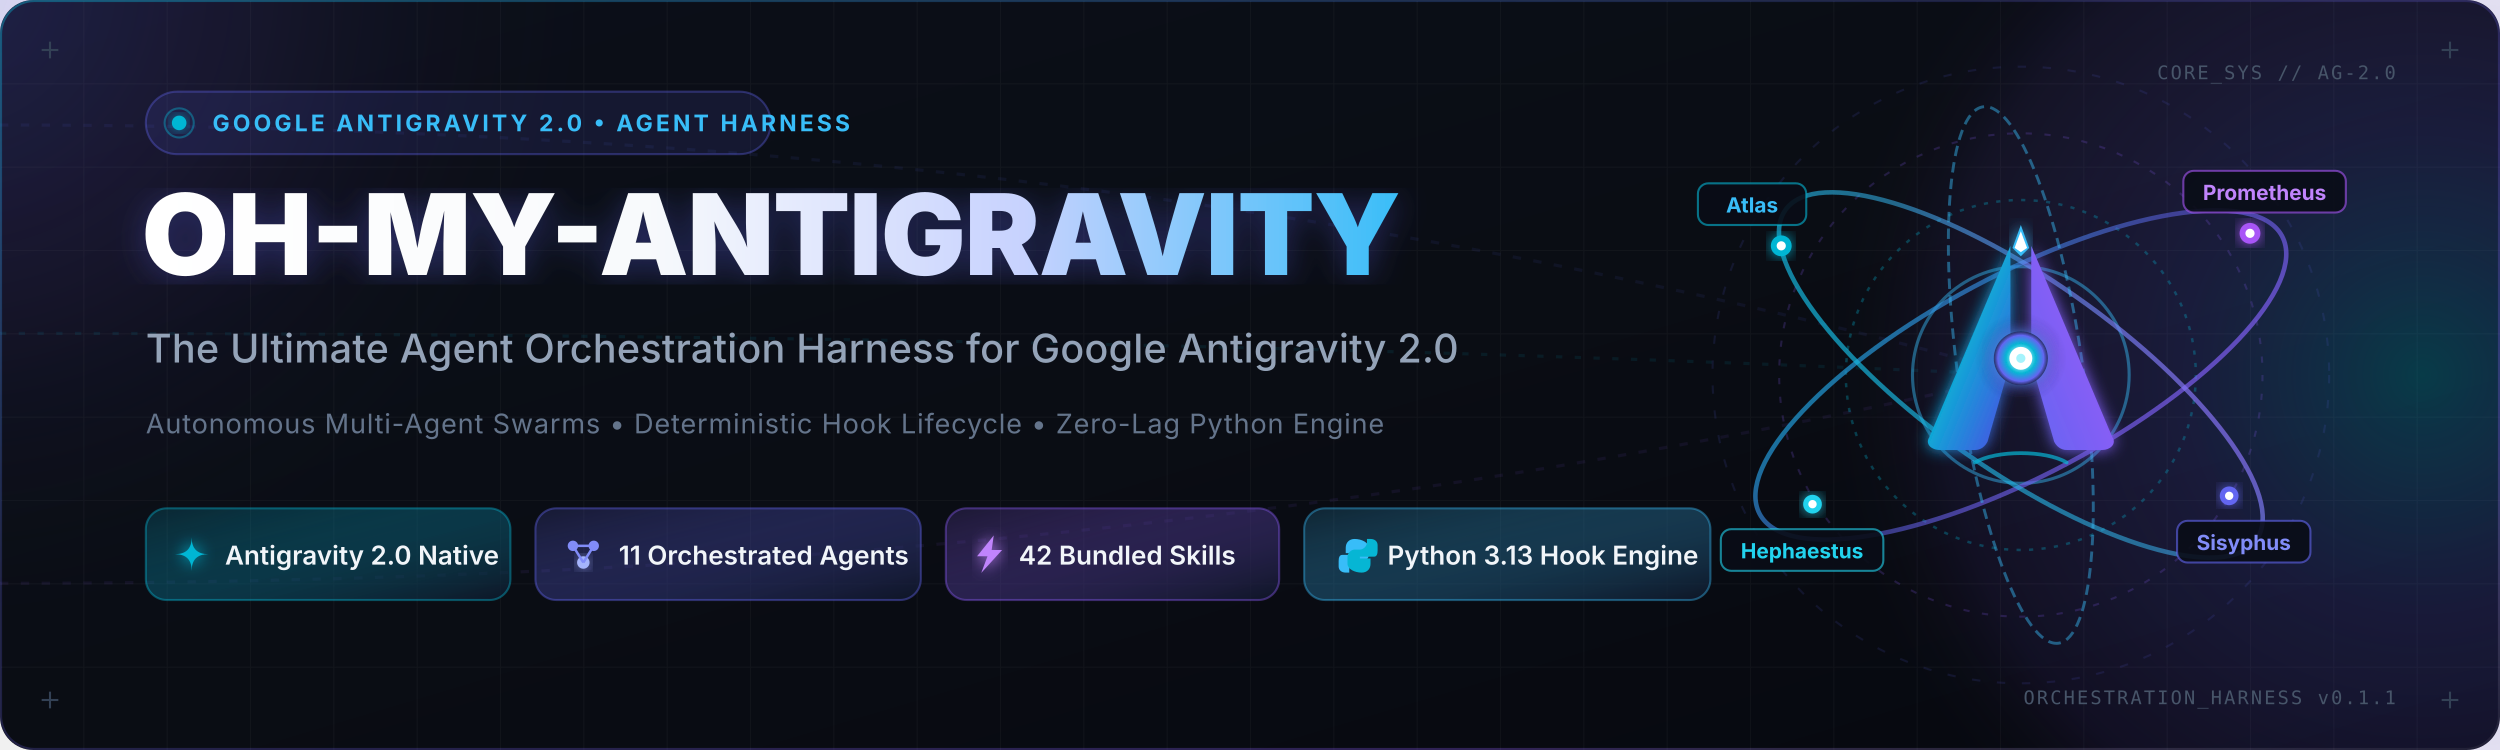
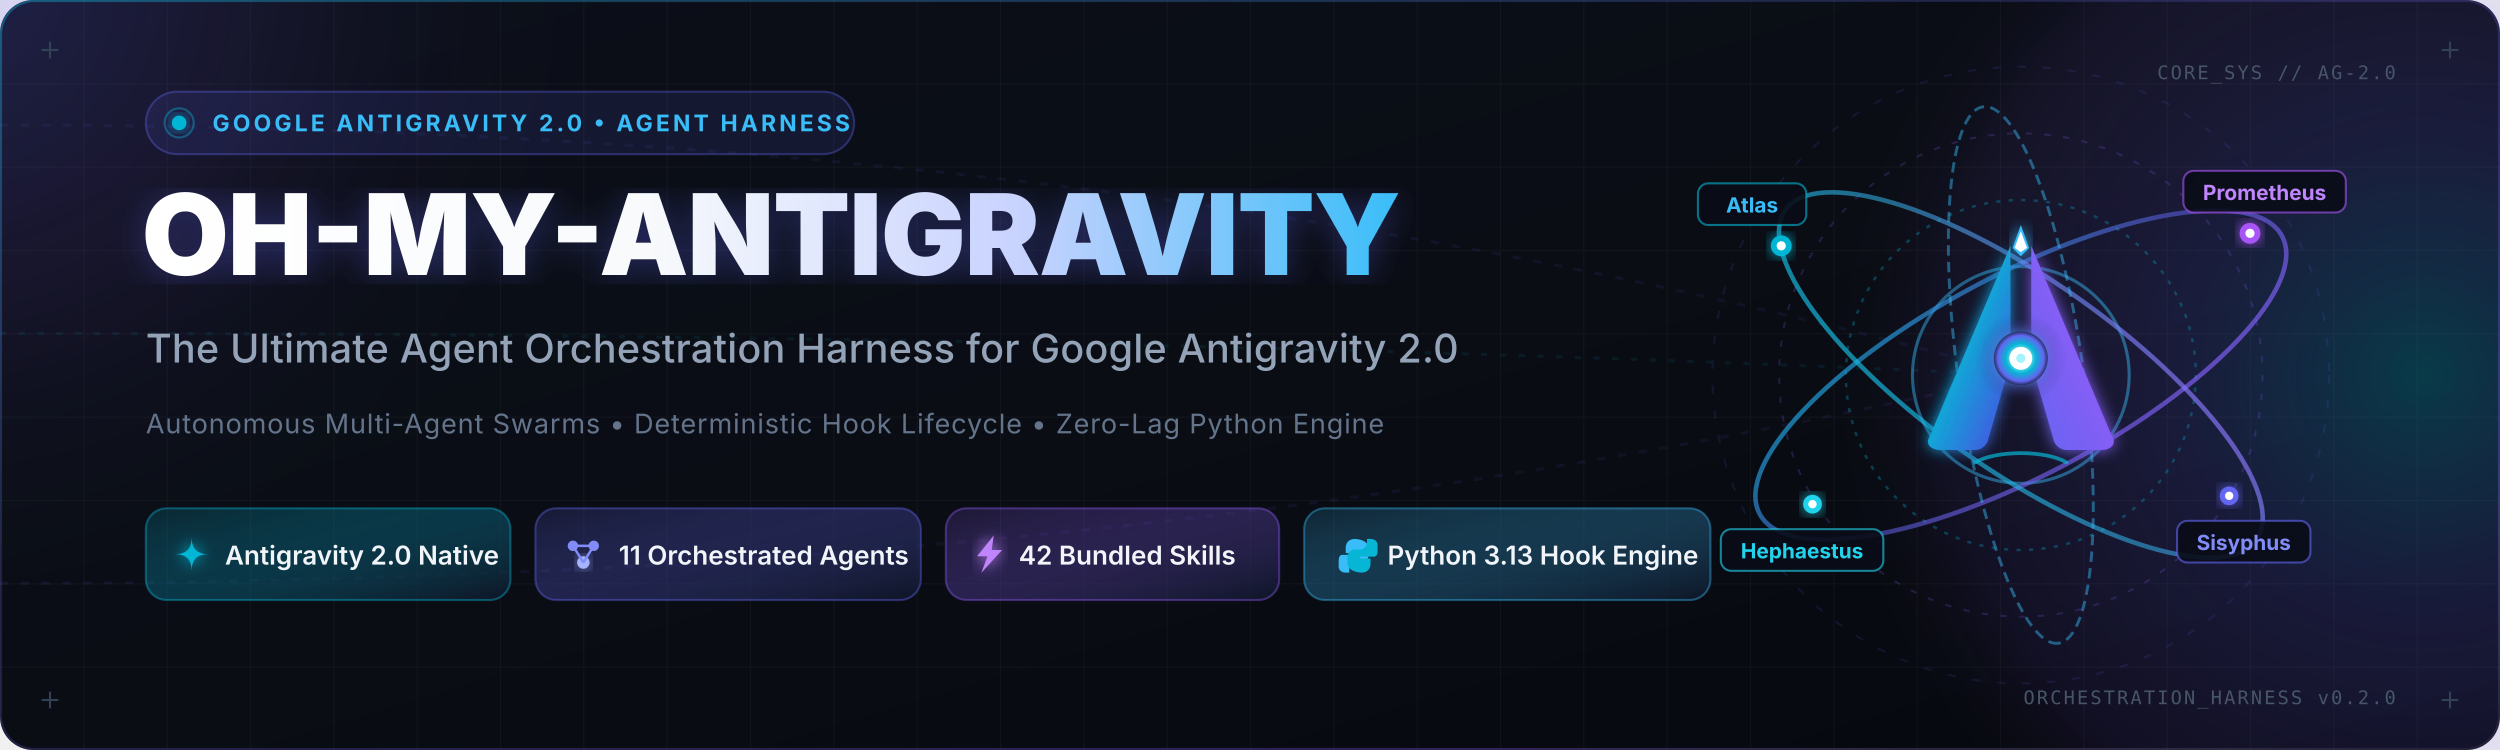
<svg xmlns="http://www.w3.org/2000/svg" viewBox="0 0 1200 360" width="1200" height="360">
  <defs>
    <linearGradient id="bannerBg" x1="0%" y1="0%" x2="100%" y2="100%">
      <stop offset="0%" stop-color="#0B0F19" />
      <stop offset="50%" stop-color="#0A0D14" />
      <stop offset="100%" stop-color="#06080F" />
    </linearGradient>
    <linearGradient id="topHighlight" x1="0%" y1="0%" x2="100%" y2="0%">
      <stop offset="0%" stop-color="#06B6D4" stop-opacity="0" />
      <stop offset="20%" stop-color="#06B6D4" stop-opacity="0.8" />
      <stop offset="50%" stop-color="#6366F1" stop-opacity="0.9" />
      <stop offset="80%" stop-color="#8B5CF6" stop-opacity="0.8" />
      <stop offset="100%" stop-color="#8B5CF6" stop-opacity="0" />
    </linearGradient>
    <linearGradient id="frameBorder" x1="0%" y1="0%" x2="100%" y2="100%">
      <stop offset="0%" stop-color="#06B6D4" stop-opacity="0.4" />
      <stop offset="40%" stop-color="#6366F1" stop-opacity="0.2" />
      <stop offset="80%" stop-color="#8B5CF6" stop-opacity="0.3" />
      <stop offset="100%" stop-color="#FFFFFF" stop-opacity="0.05" />
    </linearGradient>
    <linearGradient id="titleGradient" x1="0%" y1="0%" x2="100%" y2="0%">
      <stop offset="0%" stop-color="#FFFFFF" />
      <stop offset="40%" stop-color="#F8FAFC" />
      <stop offset="70%" stop-color="#C7D2FE" />
      <stop offset="100%" stop-color="#38BDF8" />
    </linearGradient>
    <radialGradient id="nebulaLeft" cx="15%" cy="30%" r="50%">
      <stop offset="0%" stop-color="#6366F1" stop-opacity="0.22" />
      <stop offset="50%" stop-color="#8B5CF6" stop-opacity="0.08" />
      <stop offset="100%" stop-color="#0A0D14" stop-opacity="0" />
    </radialGradient>
    <radialGradient id="nebulaRight" cx="80%" cy="50%" r="45%">
      <stop offset="0%" stop-color="#06B6D4" stop-opacity="0.28" />
      <stop offset="40%" stop-color="#6366F1" stop-opacity="0.18" />
      <stop offset="80%" stop-color="#8B5CF6" stop-opacity="0.08" />
      <stop offset="100%" stop-color="#0A0D14" stop-opacity="0" />
    </radialGradient>
    <radialGradient id="singularityCore" cx="50%" cy="50%" r="50%">
      <stop offset="0%" stop-color="#FFFFFF" />
      <stop offset="25%" stop-color="#A5F3FC" />
      <stop offset="55%" stop-color="#06B6D4" />
      <stop offset="85%" stop-color="#6366F1" />
      <stop offset="100%" stop-color="#1E1B4B" stop-opacity="0.8" />
    </radialGradient>
    <radialGradient id="ambientCoreGlow" cx="50%" cy="50%" r="50%">
      <stop offset="0%" stop-color="#6366F1" stop-opacity="0.45" />
      <stop offset="50%" stop-color="#8B5CF6" stop-opacity="0.2" />
      <stop offset="100%" stop-color="#0A0D14" stop-opacity="0" />
    </radialGradient>
    <linearGradient id="orbitGrad1" x1="0%" y1="0%" x2="100%" y2="100%">
      <stop offset="0%" stop-color="#06B6D4" stop-opacity="0.9" />
      <stop offset="50%" stop-color="#6366F1" stop-opacity="0.6" />
      <stop offset="100%" stop-color="#8B5CF6" stop-opacity="0.9" />
    </linearGradient>
    <linearGradient id="orbitGrad2" x1="100%" y1="0%" x2="0%" y2="100%">
      <stop offset="0%" stop-color="#A855F7" stop-opacity="0.9" />
      <stop offset="50%" stop-color="#38BDF8" stop-opacity="0.6" />
      <stop offset="100%" stop-color="#06B6D4" stop-opacity="0.9" />
    </linearGradient>
    <linearGradient id="leftBladeGrad" x1="0%" y1="0%" x2="100%" y2="100%">
      <stop offset="0%" stop-color="#22D3EE" />
      <stop offset="40%" stop-color="#06B6D4" />
      <stop offset="100%" stop-color="#4F46E5" />
    </linearGradient>
    <linearGradient id="rightBladeGrad" x1="100%" y1="0%" x2="0%" y2="100%">
      <stop offset="0%" stop-color="#C084FC" />
      <stop offset="40%" stop-color="#8B5CF6" />
      <stop offset="100%" stop-color="#6366F1" />
    </linearGradient>
    <linearGradient id="cyanBadgeBg" x1="0%" y1="0%" x2="100%" y2="100%">
      <stop offset="0%" stop-color="#06B6D4" stop-opacity="0.14" />
      <stop offset="100%" stop-color="#0F172A" stop-opacity="0.8" />
    </linearGradient>
    <linearGradient id="indigoBadgeBg" x1="0%" y1="0%" x2="100%" y2="100%">
      <stop offset="0%" stop-color="#6366F1" stop-opacity="0.14" />
      <stop offset="100%" stop-color="#0F172A" stop-opacity="0.8" />
    </linearGradient>
    <linearGradient id="purpleBadgeBg" x1="0%" y1="0%" x2="100%" y2="100%">
      <stop offset="0%" stop-color="#8B5CF6" stop-opacity="0.14" />
      <stop offset="100%" stop-color="#0F172A" stop-opacity="0.8" />
    </linearGradient>
    <linearGradient id="skyBadgeBg" x1="0%" y1="0%" x2="100%" y2="100%">
      <stop offset="0%" stop-color="#38BDF8" stop-opacity="0.14" />
      <stop offset="100%" stop-color="#0F172A" stop-opacity="0.8" />
    </linearGradient>
    <pattern id="techGrid" width="40" height="40" patternUnits="userSpaceOnUse">
      <path d="M 40 0 L 0 0 0 40" fill="none" stroke="#FFFFFF" stroke-opacity="0.035" stroke-width="1" />
    </pattern>
    <filter id="glow" x="-20%" y="-20%" width="140%" height="140%">
      <feGaussianBlur stdDeviation="3.5" result="blur" />
      <feComposite in="SourceGraphic" in2="blur" operator="over" />
    </filter>
    <filter id="titleShadow" x="-10%" y="-10%" width="120%" height="120%">
      <feDropShadow dx="0" dy="2" stdDeviation="8" flood-color="#6366F1" flood-opacity="0.35" />
    </filter>
  </defs>
  <rect width="1200" height="360" rx="16" fill="url(#bannerBg)" />
  <rect width="1200" height="360" rx="16" fill="url(#techGrid)" />
  <circle cx="200" cy="120" r="320" fill="url(#nebulaLeft)" />
  <circle cx="970" cy="180" r="320" fill="url(#nebulaRight)" />
  <path d="M 0 60 C 450 60 750 120 970 180" fill="none" stroke="#6366F1" stroke-opacity="0.08" stroke-width="1.5" stroke-dasharray="4 6" />
  <path d="M 0 160 C 450 160 750 170 970 180" fill="none" stroke="#06B6D4" stroke-opacity="0.09" stroke-width="1.5" stroke-dasharray="3 6" />
  <path d="M 0 280 C 450 280 750 230 970 180" fill="none" stroke="#8B5CF6" stroke-opacity="0.08" stroke-width="1.5" stroke-dasharray="4 6" />
  <path d="M 16 1 L 1184 1" stroke="url(#topHighlight)" stroke-width="2" stroke-linecap="round" />
  <rect x="0.5" y="0.5" width="1199" height="359" rx="16" fill="none" stroke="url(#frameBorder)" stroke-width="1" />
  <g transform="translate(70, 44)">
-     <rect width="300" height="30" rx="15" fill="#6366F1" fill-opacity="0.12" stroke="#6366F1" stroke-opacity="0.35" stroke-width="1" />
+     <rect width="340" height="30" rx="15" fill="#6366F1" fill-opacity="0.12" stroke="#6366F1" stroke-opacity="0.35" stroke-width="1" />
    <circle cx="16" cy="15" r="3.5" fill="#06B6D4" filter="url(#glow)" />
    <circle cx="16" cy="15" r="7" fill="none" stroke="#06B6D4" stroke-opacity="0.4" stroke-width="1" />
    <text x="32" y="19" font-family="'Inter', system-ui, -apple-system, BlinkMacSystemFont, 'Segoe UI', Roboto, sans-serif" font-size="11" font-weight="700" letter-spacing="1.5" fill="#38BDF8">GOOGLE ANTIGRAVITY 2.0 • AGENT HARNESS</text>
  </g>
  <text x="68" y="132" font-family="'Inter', system-ui, -apple-system, BlinkMacSystemFont, 'Segoe UI', Roboto, sans-serif" font-size="54" font-weight="900" letter-spacing="-0.5" fill="url(#titleGradient)" filter="url(#titleShadow)">OH-MY-ANTIGRAVITY</text>
  <text x="70" y="174" font-family="'Inter', system-ui, -apple-system, BlinkMacSystemFont, 'Segoe UI', Roboto, sans-serif" font-size="19" font-weight="500" fill="#94A3B8" letter-spacing="0.1">The Ultimate Agent Orchestration Harness for Google Antigravity 2.0</text>
  <text x="70" y="208" font-family="'Inter', system-ui, -apple-system, BlinkMacSystemFont, 'Segoe UI', Roboto, sans-serif" font-size="13" font-weight="400" fill="#64748B" letter-spacing="0.4">Autonomous Multi-Agent Swarms  •  Deterministic Hook Lifecycle  •  Zero-Lag Python Engine</text>
  <g id="feature-badges" transform="translate(70, 244)">
    <g transform="translate(0, 0)">
      <rect width="175" height="44" rx="10" fill="url(#cyanBadgeBg)" stroke="#06B6D4" stroke-opacity="0.4" stroke-width="1" />
      <path d="M 22 14 Q 22 22 14 22 Q 22 22 22 30 Q 22 22 30 22 Q 22 22 22 14 Z" fill="#06B6D4" filter="url(#glow)" />
      <text x="38" y="27" font-family="'Inter', system-ui, -apple-system, BlinkMacSystemFont, 'Segoe UI', Roboto, sans-serif" font-size="12.5" font-weight="600" fill="#F1F5F9">Antigravity 2.0 Native</text>
    </g>
    <g transform="translate(187, 0)">
      <rect width="185" height="44" rx="10" fill="url(#indigoBadgeBg)" stroke="#6366F1" stroke-opacity="0.4" stroke-width="1" />
      <g transform="translate(14, 13)">
        <circle cx="4" cy="5" r="2.5" fill="#818CF8" />
        <circle cx="14" cy="5" r="2.5" fill="#818CF8" />
        <circle cx="9" cy="13" r="3" fill="#A5B4FC" filter="url(#glow)" />
        <line x1="4" y1="5" x2="9" y2="13" stroke="#818CF8" stroke-width="1.2" />
        <line x1="14" y1="5" x2="9" y2="13" stroke="#818CF8" stroke-width="1.2" />
        <line x1="4" y1="5" x2="14" y2="5" stroke="#818CF8" stroke-width="1.2" />
      </g>
      <text x="40" y="27" font-family="'Inter', system-ui, -apple-system, BlinkMacSystemFont, 'Segoe UI', Roboto, sans-serif" font-size="12.5" font-weight="600" fill="#F1F5F9">11 Orchestrated Agents</text>
    </g>
    <g transform="translate(384, 0)">
      <rect width="160" height="44" rx="10" fill="url(#purpleBadgeBg)" stroke="#8B5CF6" stroke-opacity="0.4" stroke-width="1" />
      <path d="M 23 13 L 15 23 L 20 23 L 17 31 L 27 20 L 22 20 Z" fill="#C084FC" filter="url(#glow)" />
      <text x="35" y="27" font-family="'Inter', system-ui, -apple-system, BlinkMacSystemFont, 'Segoe UI', Roboto, sans-serif" font-size="12.5" font-weight="600" fill="#F1F5F9">42 Bundled Skills</text>
    </g>
    <g transform="translate(556, 0)">
      <rect width="195" height="44" rx="10" fill="url(#skyBadgeBg)" stroke="#38BDF8" stroke-opacity="0.4" stroke-width="1" />
      <g transform="translate(14, 13)">
        <path d="M 8 1 C 5 1 3 3 3 6 L 3 9 L 9 9 L 9 10 L 1 10 C -0.5 10 -1 11.5 -1 13.5 L -1 16.5 C -1 18.5 0.5 20 3 20 L 5 20 L 5 18 C 5 16 7 14 9 14 L 12 14 C 14 14 16 12 16 10 L 16 6 C 16 3 12 1 8 1 Z" fill="#38BDF8" transform="scale(0.85) translate(4, 1)" />
        <path d="M 12 20 C 15 20 17 18 17 15 L 17 12 L 11 12 L 11 11 L 19 11 C 20.5 11 21 9.5 21 7.5 L 21 4.5 C 21 2.5 19.5 1 17 1 L 15 1 L 15 3 C 15 5 13 7 11 7 L 8 7 C 6 7 4 9 4 11 L 4 15 C 4 18 8 20 12 20 Z" fill="#06B6D4" transform="scale(0.85) translate(4, 1)" />
      </g>
      <text x="40" y="27" font-family="'Inter', system-ui, -apple-system, BlinkMacSystemFont, 'Segoe UI', Roboto, sans-serif" font-size="12.5" font-weight="600" fill="#F1F5F9">Python 3.13 Hook Engine</text>
    </g>
  </g>
  <g id="gravitational-system">
    <circle cx="970" cy="180" r="148" fill="none" stroke="#6366F1" stroke-width="1" stroke-opacity="0.12" stroke-dasharray="4 8" />
    <circle cx="970" cy="180" r="116" fill="none" stroke="#8B5CF6" stroke-width="1" stroke-opacity="0.2" stroke-dasharray="3 6" />
    <circle cx="970" cy="180" r="84" fill="none" stroke="#06B6D4" stroke-width="1.2" stroke-opacity="0.3" stroke-dasharray="2 4" />
    <circle cx="970" cy="180" r="52" fill="none" stroke="#38BDF8" stroke-width="1.5" stroke-opacity="0.45" />
    <ellipse cx="970" cy="180" rx="142" ry="48" fill="none" stroke="url(#orbitGrad1)" stroke-width="2.2" transform="rotate(-28 970 180)" stroke-opacity="0.85" />
    <ellipse cx="970" cy="180" rx="138" ry="46" fill="none" stroke="url(#orbitGrad2)" stroke-width="2.2" transform="rotate(35 970 180)" stroke-opacity="0.85" />
    <ellipse cx="970" cy="180" rx="130" ry="30" fill="none" stroke="#38BDF8" stroke-width="1.4" transform="rotate(82 970 180)" stroke-dasharray="5 3" stroke-opacity="0.45" />
    <path d="M 948 222 C 958 216 982 216 992 222" fill="none" stroke="#06B6D4" stroke-width="1.8" stroke-linecap="round" opacity="0.7" />
    <path d="M 965 118 L 926 210 C 924 213 927 216 931 216 L 948 216 C 951 216 953 214 954 212 L 965 174 Z" fill="url(#leftBladeGrad)" filter="url(#glow)" />
    <path d="M 975 118 L 975 174 L 986 212 C 987 214 989 216 992 216 L 1009 216 C 1013 216 1016 213 1014 210 Z" fill="url(#rightBladeGrad)" filter="url(#glow)" />
    <polygon points="970,108 974,119 970,123 966,119" fill="#38BDF8" filter="url(#glow)" />
    <polygon points="970,111 973,119 970,121 967,119" fill="#FFFFFF" />
    <circle cx="970" cy="172" r="22" fill="url(#ambientCoreGlow)" />
    <circle cx="970" cy="172" r="13" fill="url(#singularityCore)" filter="url(#glow)" />
    <circle cx="970" cy="172" r="5.5" fill="#FFFFFF" />
    <circle cx="970" cy="172" r="2.2" fill="#A5F3FC" />
    <line x1="935" y1="172" x2="1005" y2="172" stroke="#22D3EE" stroke-width="1.5" stroke-linecap="round" opacity="0.8" filter="url(#glow)" />
    <line x1="970" y1="138" x2="970" y2="206" stroke="#C084FC" stroke-width="1.5" stroke-linecap="round" opacity="0.6" filter="url(#glow)" />
    <circle cx="855" cy="118" r="5" fill="#06B6D4" filter="url(#glow)" />
    <circle cx="855" cy="118" r="2.2" fill="#FFFFFF" />
    <g transform="translate(815, 88)">
      <rect width="52" height="20" rx="5" fill="#090D17" fill-opacity="0.9" stroke="#06B6D4" stroke-opacity="0.6" stroke-width="1" />
      <text x="26" y="14" font-family="'Inter', system-ui, -apple-system, BlinkMacSystemFont, 'Segoe UI', Roboto, sans-serif" font-size="10" font-weight="700" fill="#38BDF8" text-anchor="middle">Atlas</text>
    </g>
    <circle cx="1080" cy="112" r="5" fill="#A855F7" filter="url(#glow)" />
    <circle cx="1080" cy="112" r="2.2" fill="#FFFFFF" />
    <g transform="translate(1048, 82)">
      <rect width="78" height="20" rx="5" fill="#090D17" fill-opacity="0.9" stroke="#A855F7" stroke-opacity="0.6" stroke-width="1" />
      <text x="39" y="14" font-family="'Inter', system-ui, -apple-system, BlinkMacSystemFont, 'Segoe UI', Roboto, sans-serif" font-size="10" font-weight="700" fill="#C084FC" text-anchor="middle">Prometheus</text>
    </g>
    <circle cx="1070" cy="238" r="4.5" fill="#6366F1" filter="url(#glow)" />
    <circle cx="1070" cy="238" r="2" fill="#FFFFFF" />
    <g transform="translate(1045, 250)">
      <rect width="64" height="20" rx="5" fill="#090D17" fill-opacity="0.9" stroke="#6366F1" stroke-opacity="0.6" stroke-width="1" />
      <text x="32" y="14" font-family="'Inter', system-ui, -apple-system, BlinkMacSystemFont, 'Segoe UI', Roboto, sans-serif" font-size="10" font-weight="700" fill="#818CF8" text-anchor="middle">Sisyphus</text>
    </g>
    <circle cx="870" cy="242" r="4.5" fill="#22D3EE" filter="url(#glow)" />
    <circle cx="870" cy="242" r="2" fill="#FFFFFF" />
    <g transform="translate(826, 254)">
      <rect width="78" height="20" rx="5" fill="#090D17" fill-opacity="0.9" stroke="#22D3EE" stroke-opacity="0.6" stroke-width="1" />
      <text x="39" y="14" font-family="'Inter', system-ui, -apple-system, BlinkMacSystemFont, 'Segoe UI', Roboto, sans-serif" font-size="10" font-weight="700" fill="#22D3EE" text-anchor="middle">Hephaestus</text>
    </g>
  </g>
  <text x="1150" y="38" text-anchor="end" font-family="'SF Mono', 'JetBrains Mono', 'Fira Code', monospace" font-size="9" fill="#475569" letter-spacing="1">CORE_SYS // AG-2.0</text>
-   <text x="1150" y="338" text-anchor="end" font-family="'SF Mono', 'JetBrains Mono', 'Fira Code', monospace" font-size="9" fill="#475569" letter-spacing="1">ORCHESTRATION_HARNESS v0.1.1</text>
+   <text x="1150" y="338" text-anchor="end" font-family="'SF Mono', 'JetBrains Mono', 'Fira Code', monospace" font-size="9" fill="#475569" letter-spacing="1">ORCHESTRATION_HARNESS v0.2.0</text>
  <g stroke="#334155" stroke-width="1">
    <path d="M 20 24 L 28 24 M 24 20 L 24 28" />
    <path d="M 1172 24 L 1180 24 M 1176 20 L 1176 28" />
    <path d="M 20 336 L 28 336 M 24 332 L 24 340" />
    <path d="M 1172 336 L 1180 336 M 1176 332 L 1176 340" />
  </g>
</svg>
